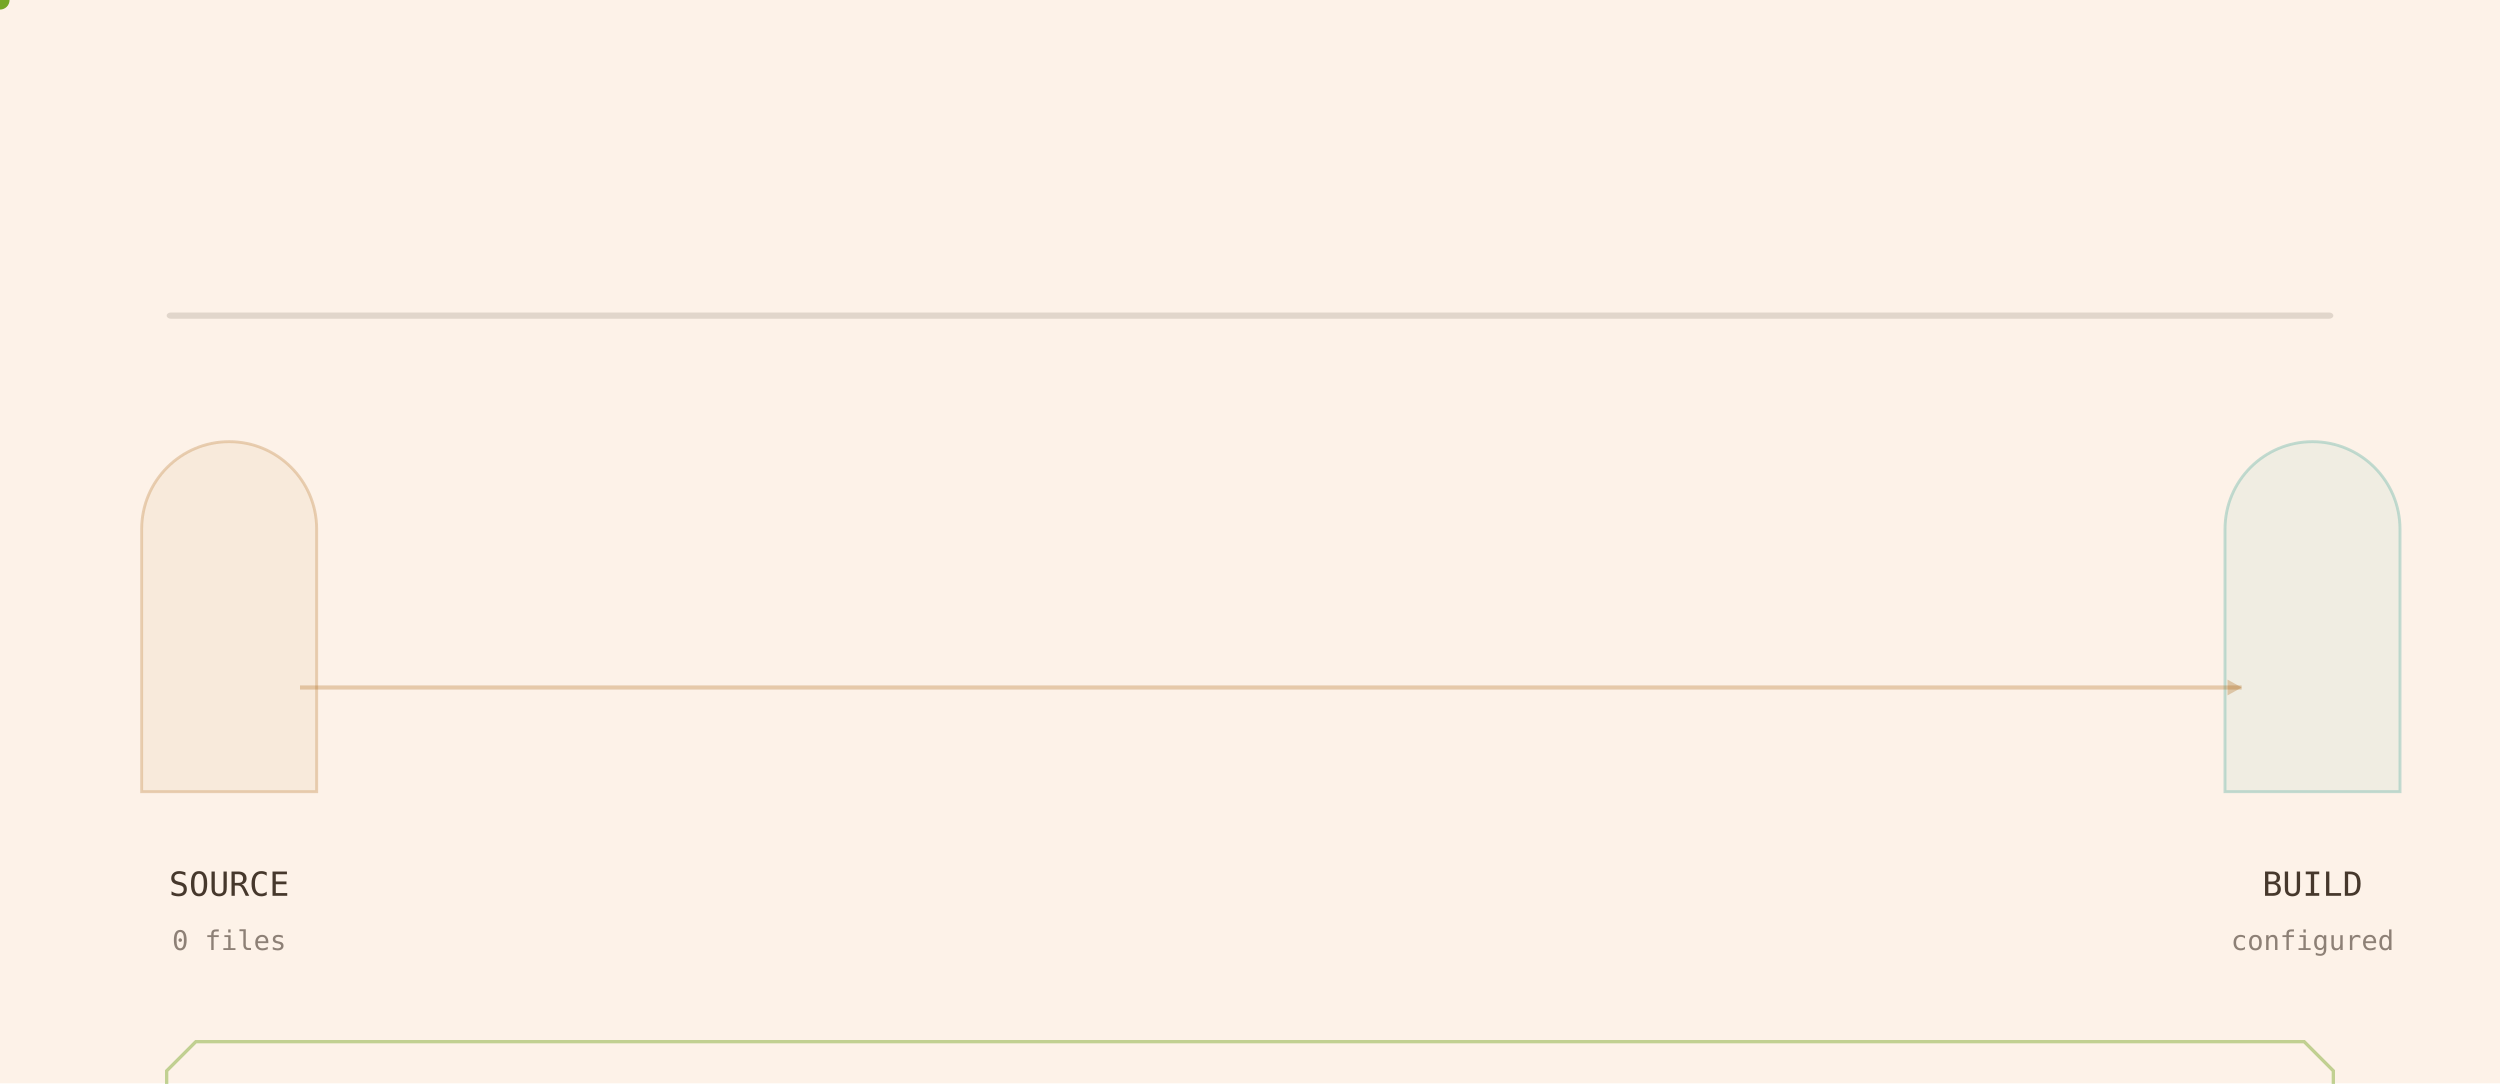
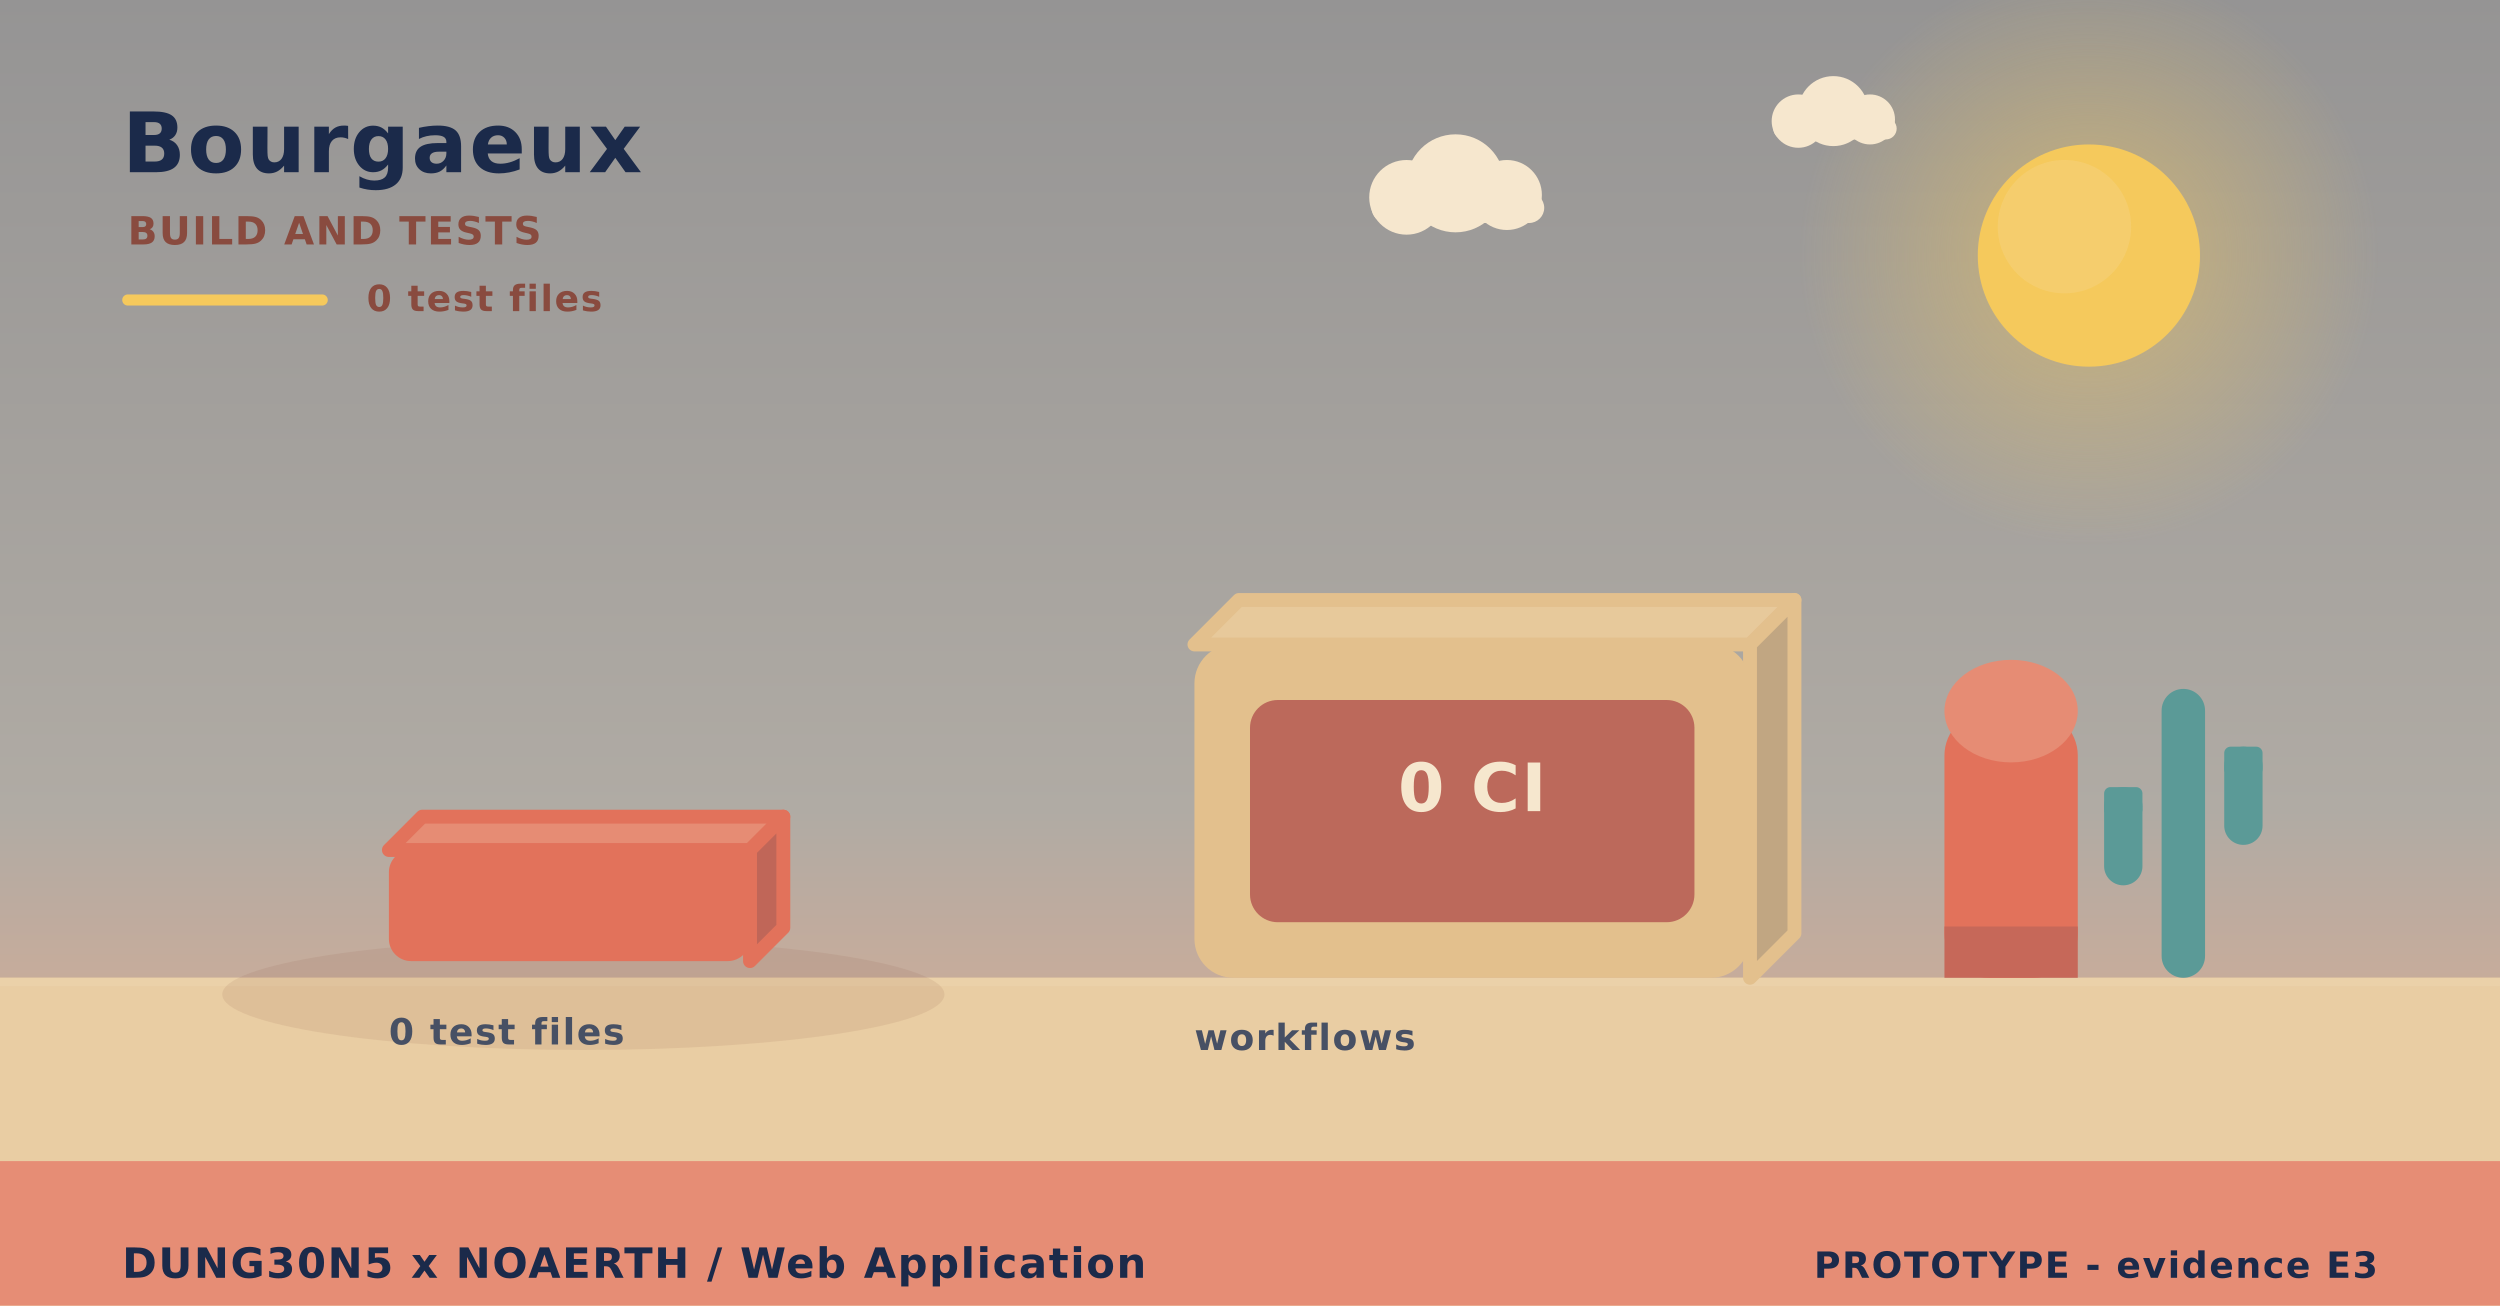
- <svg xmlns="http://www.w3.org/2000/svg" viewBox="0 0 1200 520" width="1200" height="520" role="img" aria-label="Bourgaeux build evidence">
-   <rect width="1200" height="520" fill="#fdf2e8" />
-   <defs>
-     <linearGradient id="gb" x1="0" y1="0" x2="1" y2="1">
-       <stop offset="0%" stop-color="#a95d05" />
-       <stop offset="100%" stop-color="#109081" />
-     </linearGradient>
-   </defs>
-   <rect x="80.00" y="150.00" width="1040.00" height="3.00" rx="2.00" fill="rgba(50,36,24,0.140)" opacity="1.00" />
-   <path d="M68.00,380.00 L68.00,254.00 A42.00,42.00 0 0 1 152.00,254.00 L152.00,380.00 Z" fill="rgba(169,93,5,0.100)" opacity="0.55" stroke="rgba(169,93,5,0.450)" stroke-width="1.4" />
-   <polygon points="-192.26,189.00 -136.83,221.00 -136.83,157.00 -192.26,125.00" fill="#3c5c0a" opacity="0.95" />
-   <polygon points="-247.68,221.00 -192.26,253.00 -192.26,189.00 -247.68,157.00" fill="#0c7065" opacity="0.95" />
-   <polygon points="-192.26,125.00 -136.83,157.00 -192.26,189.00 -247.68,157.00" fill="#a95d05" opacity="0.95" />
-   <text x="110" y="430" font-family="ui-monospace,Menlo,monospace" font-size="16" fill="rgba(50,36,24,0.900)" text-anchor="middle">SOURCE</text>
-   <text x="110" y="456" font-family="ui-monospace,Menlo,monospace" font-size="13" fill="rgba(50,36,24,0.550)" text-anchor="middle">0 files</text>
-   <path d="M1068.00,380.00 L1068.00,254.00 A42.00,42.00 0 0 1 1152.00,254.00 L1152.00,380.00 Z" fill="rgba(16,144,129,0.100)" opacity="0.55" stroke="rgba(16,144,129,0.450)" stroke-width="1.4" />
-   <polygon points="673.77,689.00 729.19,721.00 729.19,657.00 673.77,625.00" fill="#3c5c0a" opacity="0.95" />
-   <polygon points="618.34,721.00 673.77,753.00 673.77,689.00 618.34,657.00" fill="#0c7065" opacity="0.95" />
-   <polygon points="673.77,625.00 729.19,657.00 673.77,689.00 618.34,657.00" fill="#109081" opacity="0.95" />
-   <text x="1110" y="430" font-family="ui-monospace,Menlo,monospace" font-size="16" fill="rgba(50,36,24,0.900)" text-anchor="middle">BUILD</text>
-   <text x="1110" y="456" font-family="ui-monospace,Menlo,monospace" font-size="13" fill="rgba(50,36,24,0.550)" text-anchor="middle">configured</text>
-   <line x1="144.00" y1="330.00" x2="1076.00" y2="330.00" stroke="rgba(169,93,5,0.500)" stroke-width="2.00" opacity="0.55" />
-   <polygon points="1076.00,330.00 1069.20,326.20 1069.20,333.80" fill="rgba(169,93,5,0.500)" opacity="0.55" />
-   <g opacity="0.9">
-     <circle cx="0.00" cy="0.00" r="4.60" fill="#679f11" opacity="1.00" />
-     <animateTransform attributeName="transform" type="translate" values="144.00,330.00 1076.00,330.00" dur="3.9s" begin="0.0s" repeatCount="indefinite" />
-     <animateTransform attributeName="transform" type="translate" values="1076.00,330.00 144.00,330.00" dur="3.9s" begin="1.95s" repeatCount="indefinite" />
+ <svg xmlns="http://www.w3.org/2000/svg" width="900" height="470" viewBox="0 0 900 470" role="img" aria-label="Bourgaeux - how it is verified">
+   <linearGradient id="skyb" x1="0" y1="0" x2="0" y2="1">
+     <stop offset="0" stop-color="#959494" />
+     <stop offset="0.62" stop-color="#b0aba4" />
+     <stop offset="1" stop-color="#f3ad8a" />
+   </linearGradient>
+   <rect width="900" height="470" fill="url(#skyb)" />
+   <radialGradient id="sunb">
+     <stop offset="0.35" stop-color="#f5c95c" stop-opacity="0.34" />
+     <stop offset="1" stop-color="#f5c95c" stop-opacity="0" />
+   </radialGradient>
+   <circle cx="752" cy="92" r="104" fill="url(#sunb)" />
+   <circle cx="752" cy="92" r="40" fill="#f5c95c" />
+   <circle cx="743.2" cy="81.6" r="24" fill="#f5d27e" opacity="0.5" />
+   <g>
+     <circle cx="524" cy="66" r="17.64" fill="#f6e7ce" />
+     <circle cx="506.36" cy="71.04" r="13.44" fill="#f6e7ce" />
+     <circle cx="542.48" cy="70.2" r="12.6" fill="#f6e7ce" />
+     <rect x="493.76" y="69.36" width="62.16" height="10.92" rx="5.46" fill="#f6e7ce" />
+     <animateTransform attributeName="transform" type="translate" values="0 0;24 0;0 0" dur="36s" begin="0s" repeatCount="indefinite" />
  </g>
-   <path d="M94.00,500.00 H1106.00 L1120.00,514.00 V546.00 L1106.00,560.00 H94.00 L80.00,546.00 V514.00 Z" fill="none" stroke="rgba(103,159,17,0.500)" stroke-width="1.60" opacity="0.80" />
-   <text x="600" y="536" font-family="ui-monospace,Menlo,monospace" font-size="16" fill="rgba(103,159,17,0.950)" text-anchor="middle">no test suite present in this repository — shown as measured, not implied</text>
+   <g>
+     <circle cx="660" cy="40" r="12.6" fill="#f6e7ce" />
+     <circle cx="647.4" cy="43.6" r="9.6" fill="#f6e7ce" />
+     <circle cx="673.2" cy="43" r="9" fill="#f6e7ce" />
+     <rect x="638.4" y="42.4" width="44.4" height="7.8" rx="3.9" fill="#f6e7ce" />
+     <animateTransform attributeName="transform" type="translate" values="0 0;-18 0;0 0" dur="46s" begin="3s" repeatCount="indefinite" />
+   </g>
+   <rect x="0" y="352" width="900" height="118" fill="#e9cda3" />
+   <rect x="0" y="352" width="900" height="3" fill="#ebd1a9" />
+   <text x="44" y="62" font-family="Verdana,DejaVu Sans,sans-serif" font-size="30" font-weight="700" letter-spacing="0.6" fill="#1b2a4a" text-anchor="start">Bourgaeux</text>
+   <text x="46" y="88" font-family="Verdana,DejaVu Sans,sans-serif" font-size="14" font-weight="700" letter-spacing="0.6" fill="#894b3f" text-anchor="start">BUILD AND TESTS</text>
+   <rect x="44" y="106" width="74" height="4" rx="2" fill="#f5c95c" />
+   <text x="132" y="112" font-family="Verdana,DejaVu Sans,sans-serif" font-size="13" font-weight="700" letter-spacing="0.6" fill="#894b3f" text-anchor="start">0 test files</text>
+   <ellipse cx="210" cy="358" rx="130" ry="20" fill="rgba(138,90,68,0.11)" />
+   <g>
+     <path d="M140,306 L270,306 L282,294 L152,294 Z" fill="#e68c74" stroke="#e2725b" stroke-width="5" stroke-linejoin="round" />
+     <path d="M270,306 L282,294 L282,334 L270,346 Z" fill="#c06658" stroke="#e2725b" stroke-width="5" stroke-linejoin="round" />
+     <rect x="140" y="306" width="130" height="40" rx="8" fill="#e2725b" />
+     <animateTransform attributeName="transform" type="translate" values="0 10;0 0" dur="0.8s" begin="0.5s" fill="freeze" />
+   </g>
+   <text x="140" y="376" font-family="Verdana,DejaVu Sans,sans-serif" font-size="13" font-weight="700" letter-spacing="0.6" fill="#475064" text-anchor="start">0 test files</text>
+   <path d="M430,232 L630,232 L646,216 L446,216 Z" fill="#e7c99b" stroke="#e3c08d" stroke-width="5" stroke-linejoin="round" />
+   <path d="M630,232 L646,216 L646,336 L630,352 Z" fill="#c1a682" stroke="#e3c08d" stroke-width="5" stroke-linejoin="round" />
+   <rect x="430" y="232" width="200" height="120" rx="14" fill="#e3c08d" />
+   <rect x="450" y="252" width="160" height="80" rx="10" fill="#ba6458" opacity="0.94" />
+   <text x="530" y="292" font-family="Verdana,DejaVu Sans,sans-serif" font-size="24" font-weight="700" letter-spacing="0.6" fill="#f6e7ce" text-anchor="middle">0 CI</text>
+   <text x="430" y="378" font-family="Verdana,DejaVu Sans,sans-serif" font-size="13" font-weight="700" letter-spacing="0.6" fill="#475064" text-anchor="start">workflows</text>
+   <rect x="700" y="256" width="48" height="96" rx="16" fill="#e2725b" />
+   <ellipse cx="724" cy="256" rx="24" ry="18.46" fill="#e68c74" />
+   <rect x="700" y="333.54" width="48" height="18.46" fill="#c66859" />
+   <rect x="778.18" y="248" width="15.64" height="104" rx="7.82" fill="#5b9a97" />
+   <rect x="757.48" y="283.36" width="13.8" height="35.36" rx="6.9" fill="#5b9a97" />
+   <rect x="757.48" y="283.36" width="13.8" height="10.4" rx="2.3" fill="#5b9a97" />
+   <rect x="800.72" y="268.8" width="13.8" height="35.36" rx="6.9" fill="#5b9a97" />
+   <rect x="800.72" y="268.8" width="13.8" height="10.4" rx="2.3" fill="#5b9a97" />
+   <rect x="0" y="418" width="900" height="52" rx="0" fill="#e68972" opacity="0.94" />
+   <text x="44" y="460" font-family="Verdana,DejaVu Sans,sans-serif" font-size="15" font-weight="700" letter-spacing="0.6" fill="#1b2a4a" text-anchor="start">DUNG30N5 x NOAERTH  /  Web Application</text>
+   <text x="856" y="460" font-family="Verdana,DejaVu Sans,sans-serif" font-size="13" font-weight="700" letter-spacing="0.6" fill="#1b2a4a" text-anchor="end">PROTOTYPE  -  evidence E3</text>
</svg>
